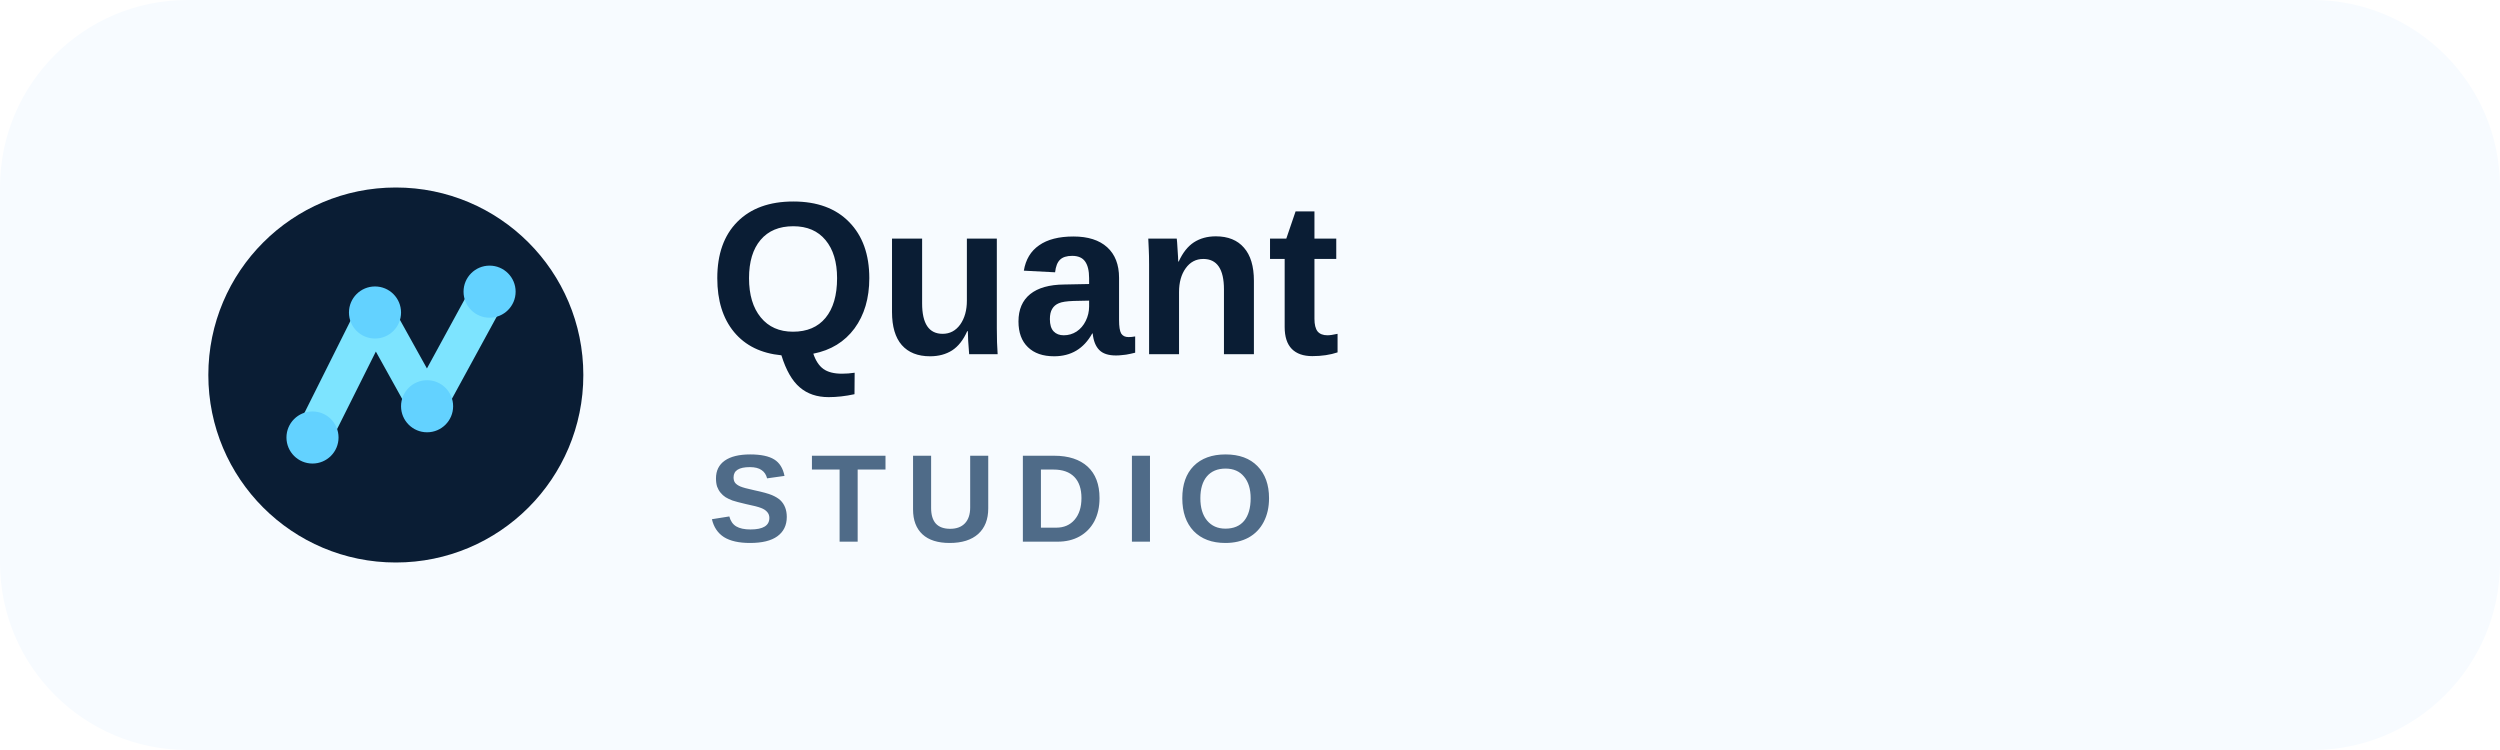
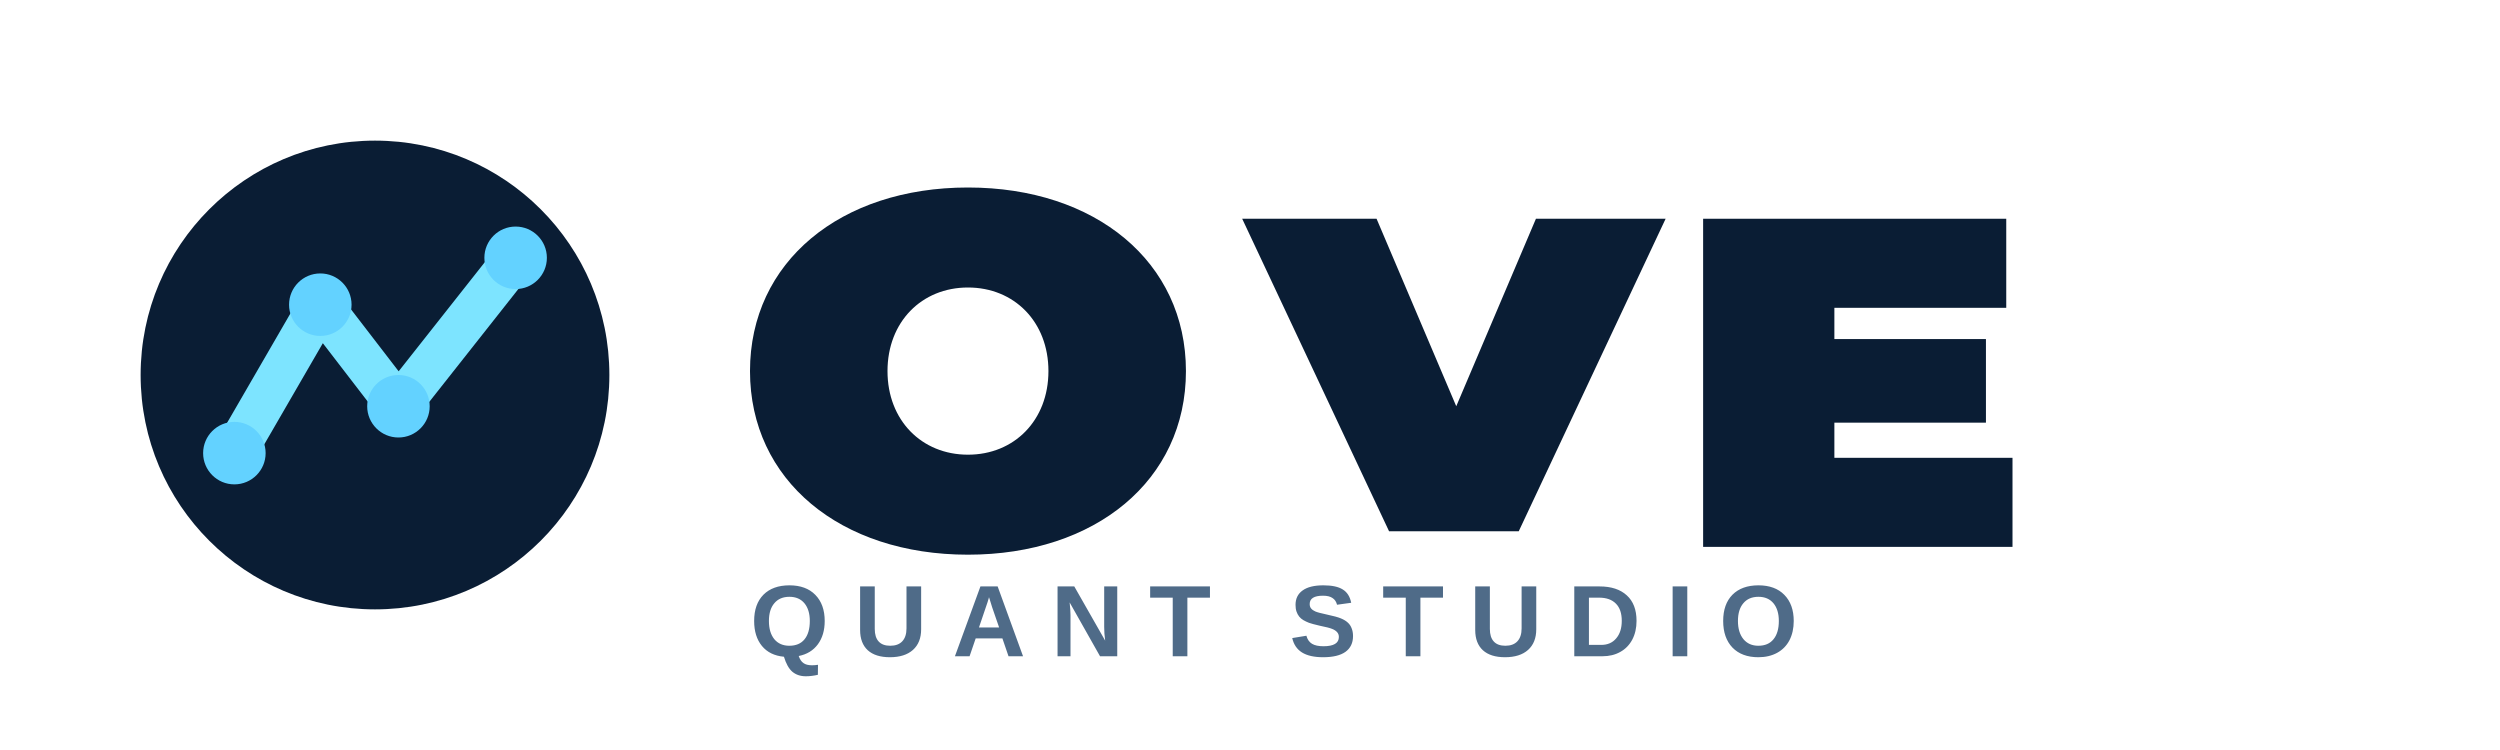
- <svg xmlns="http://www.w3.org/2000/svg" width="240" height="72" viewBox="0 0 240 72" fill="none">
-   <rect width="240" height="72" rx="18" fill="#F7FBFF" />
-   <circle cx="38" cy="36" r="18" fill="#0A1D34" />
-   <path d="M30 42L36 30L41 39L47 28" stroke="#7DE4FF" stroke-width="3.5" stroke-linecap="round" stroke-linejoin="round" />
-   <circle cx="30" cy="42" r="2.5" fill="#63D2FF" />
-   <circle cx="36" cy="30" r="2.5" fill="#63D2FF" />
-   <circle cx="41" cy="39" r="2.5" fill="#63D2FF" />
-   <circle cx="47" cy="28" r="2.5" fill="#63D2FF" />
-   <text x="68" y="34" fill="#0A1D34" font-family="Arial, sans-serif" font-size="21" font-weight="700">Quant</text>
-   <text x="68" y="52" fill="#4F6B88" font-family="Arial, sans-serif" font-size="12" font-weight="600" letter-spacing="1.8">STUDIO</text>
+ <svg xmlns="http://www.w3.org/2000/svg" width="320" height="96" viewBox="0 0 320 96" fill="none">
+   <circle cx="48" cy="48" r="30" fill="#0A1D34" />
+   <path d="M30 58L41 39L51 52L66 33" stroke="#7DE4FF" stroke-width="5.5" stroke-linecap="round" stroke-linejoin="round" />
+   <circle cx="30" cy="58" r="4" fill="#63D2FF" />
+   <circle cx="41" cy="39" r="4" fill="#63D2FF" />
+   <circle cx="51" cy="52" r="4" fill="#63D2FF" />
+   <circle cx="66" cy="33" r="4" fill="#63D2FF" />
+   <path d="M96 47.5C96 33.525 107.575 24 123.9 24C140.225 24 151.8 33.525 151.8 47.5C151.8 61.475 140.225 71 123.9 71C107.575 71 96 61.475 96 47.5ZM134.2 47.5C134.2 41.2 129.825 36.8 123.9 36.8C117.975 36.8 113.6 41.2 113.6 47.5C113.6 53.8 117.975 58.2 123.9 58.2C129.825 58.2 134.2 53.8 134.2 47.5Z" fill="#0A1D34" />
+   <path d="M159 28H176.2L186.4 52L196.6 28H213.2L194.4 68H177.8L159 28Z" fill="#0A1D34" />
+   <path d="M218 28H256.8V39.4H234.8V43.4H254.2V54.1H234.8V58.6H257.6V70H218V28Z" fill="#0A1D34" />
+   <text x="96" y="84" fill="#4F6B88" font-family="'Be Vietnam Pro', Arial, sans-serif" font-size="13" font-weight="700" letter-spacing="3.2">QUANT STUDIO</text>
</svg>
